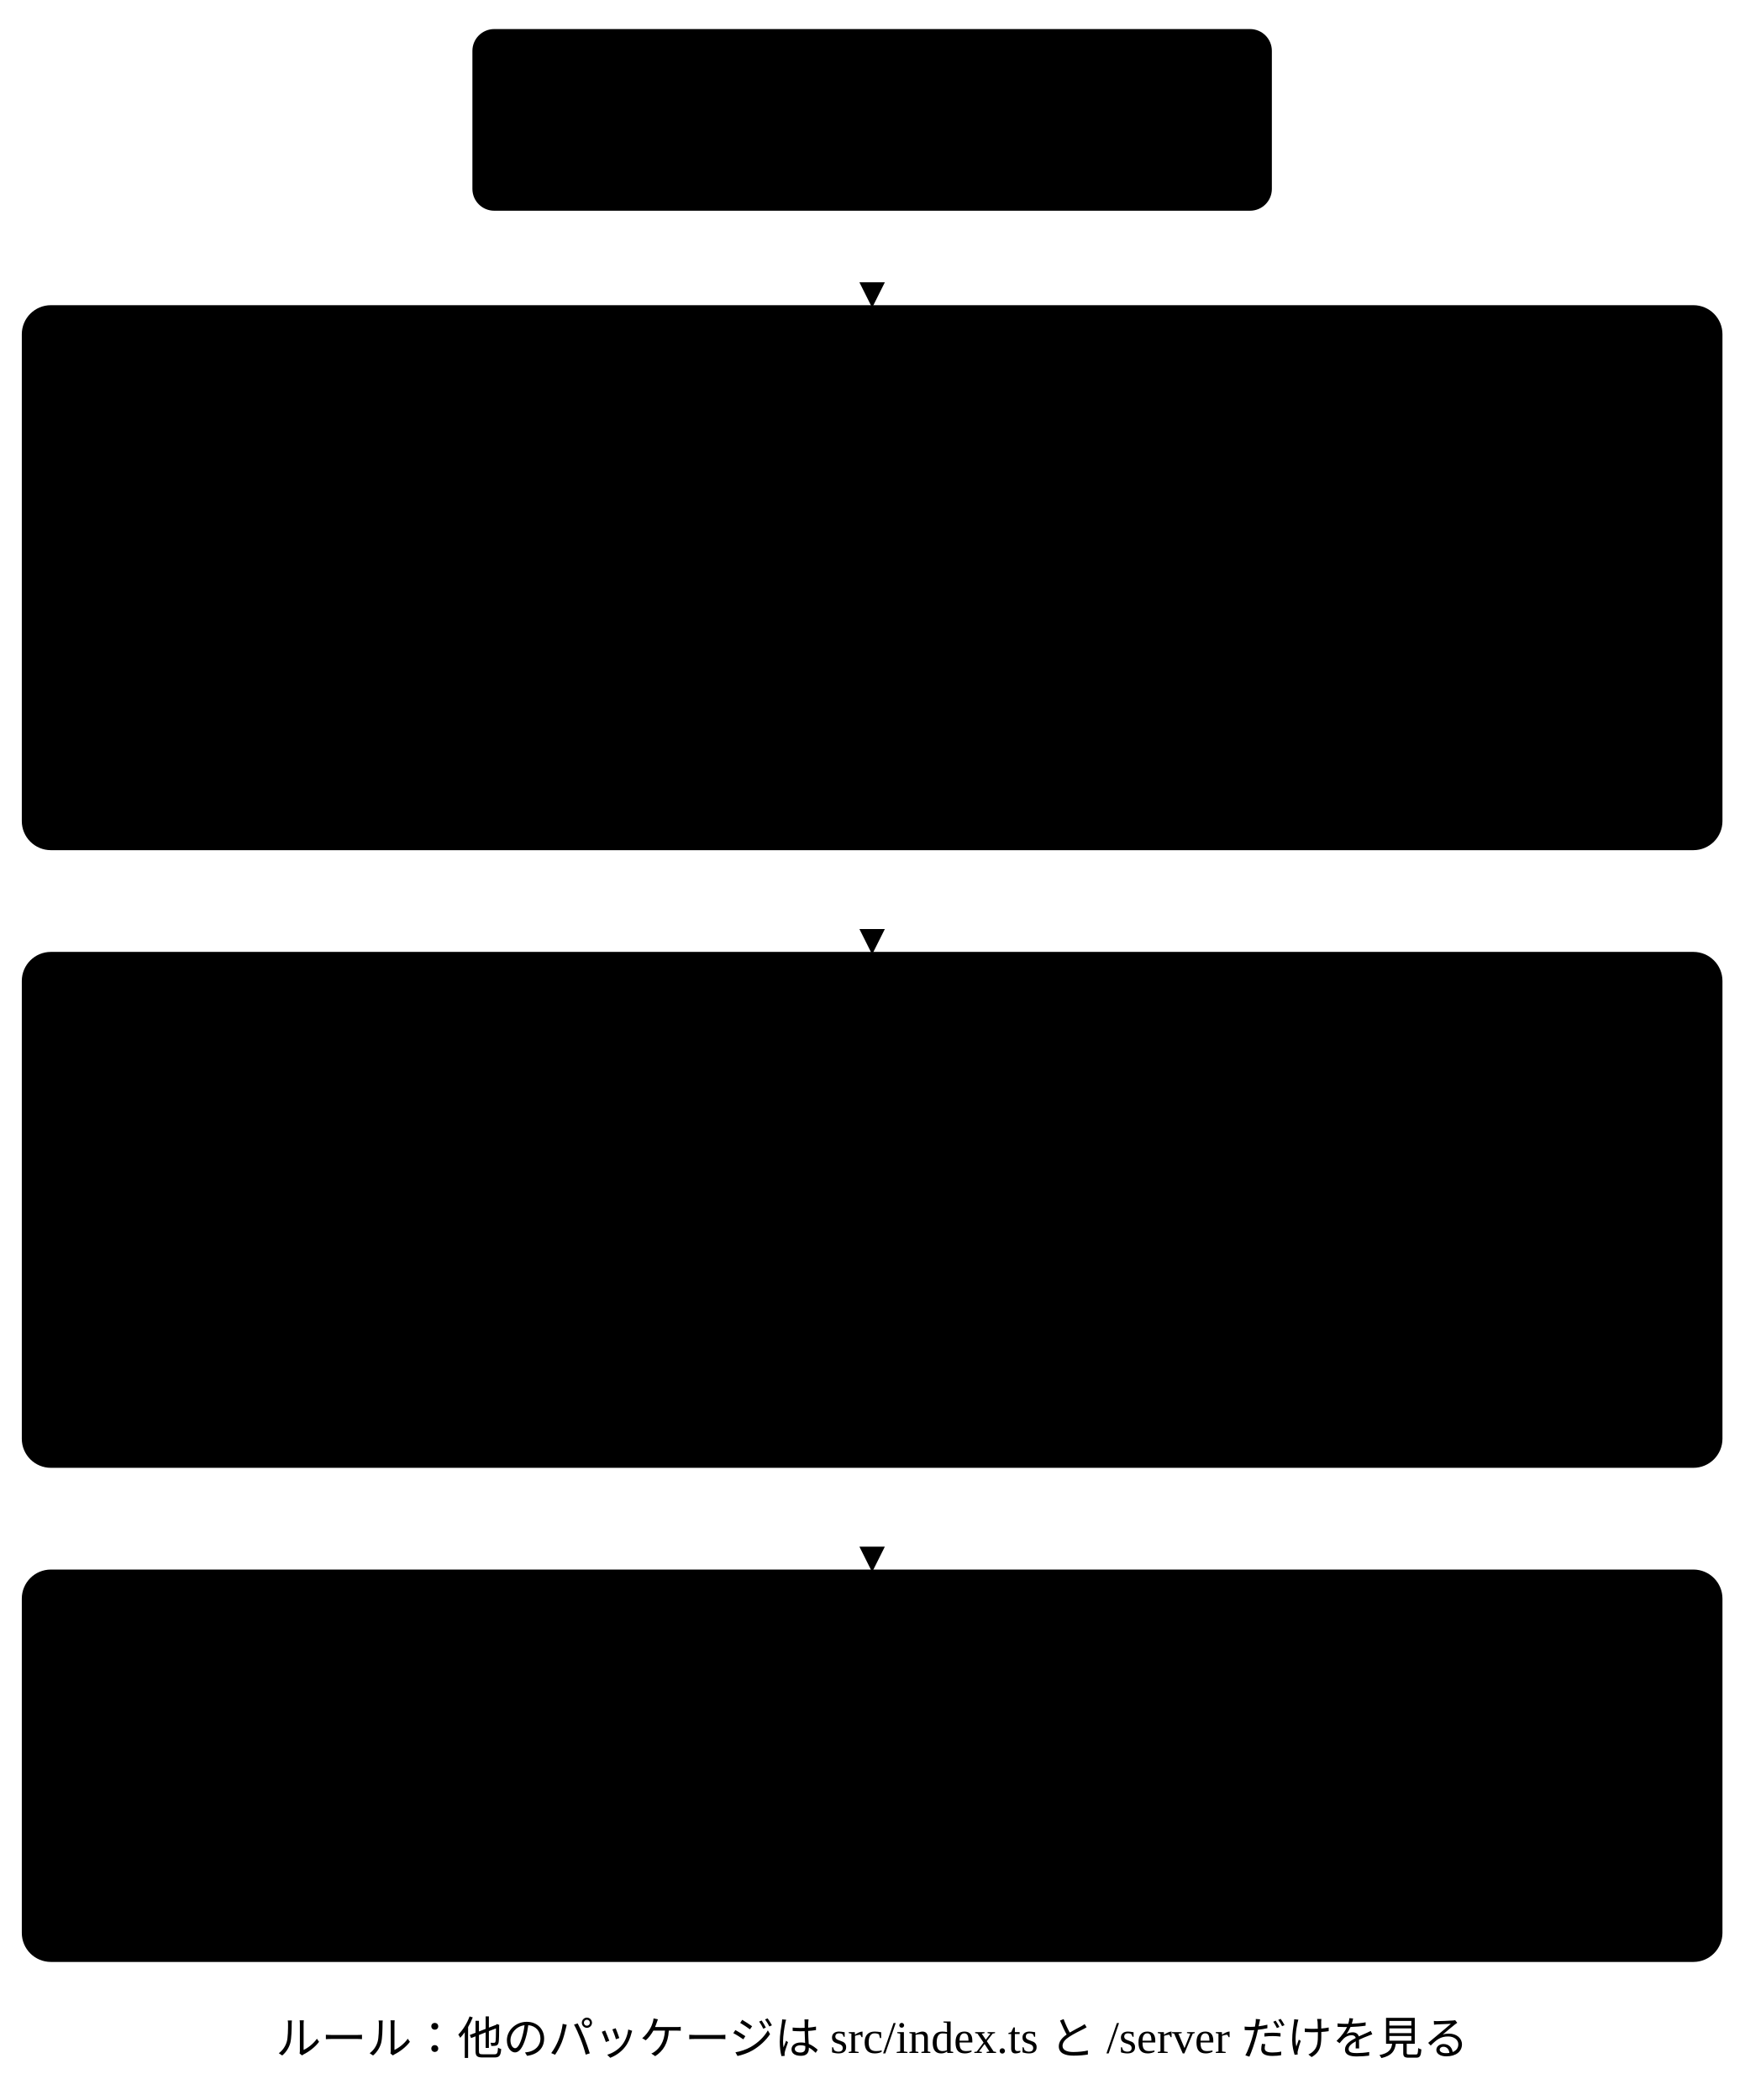
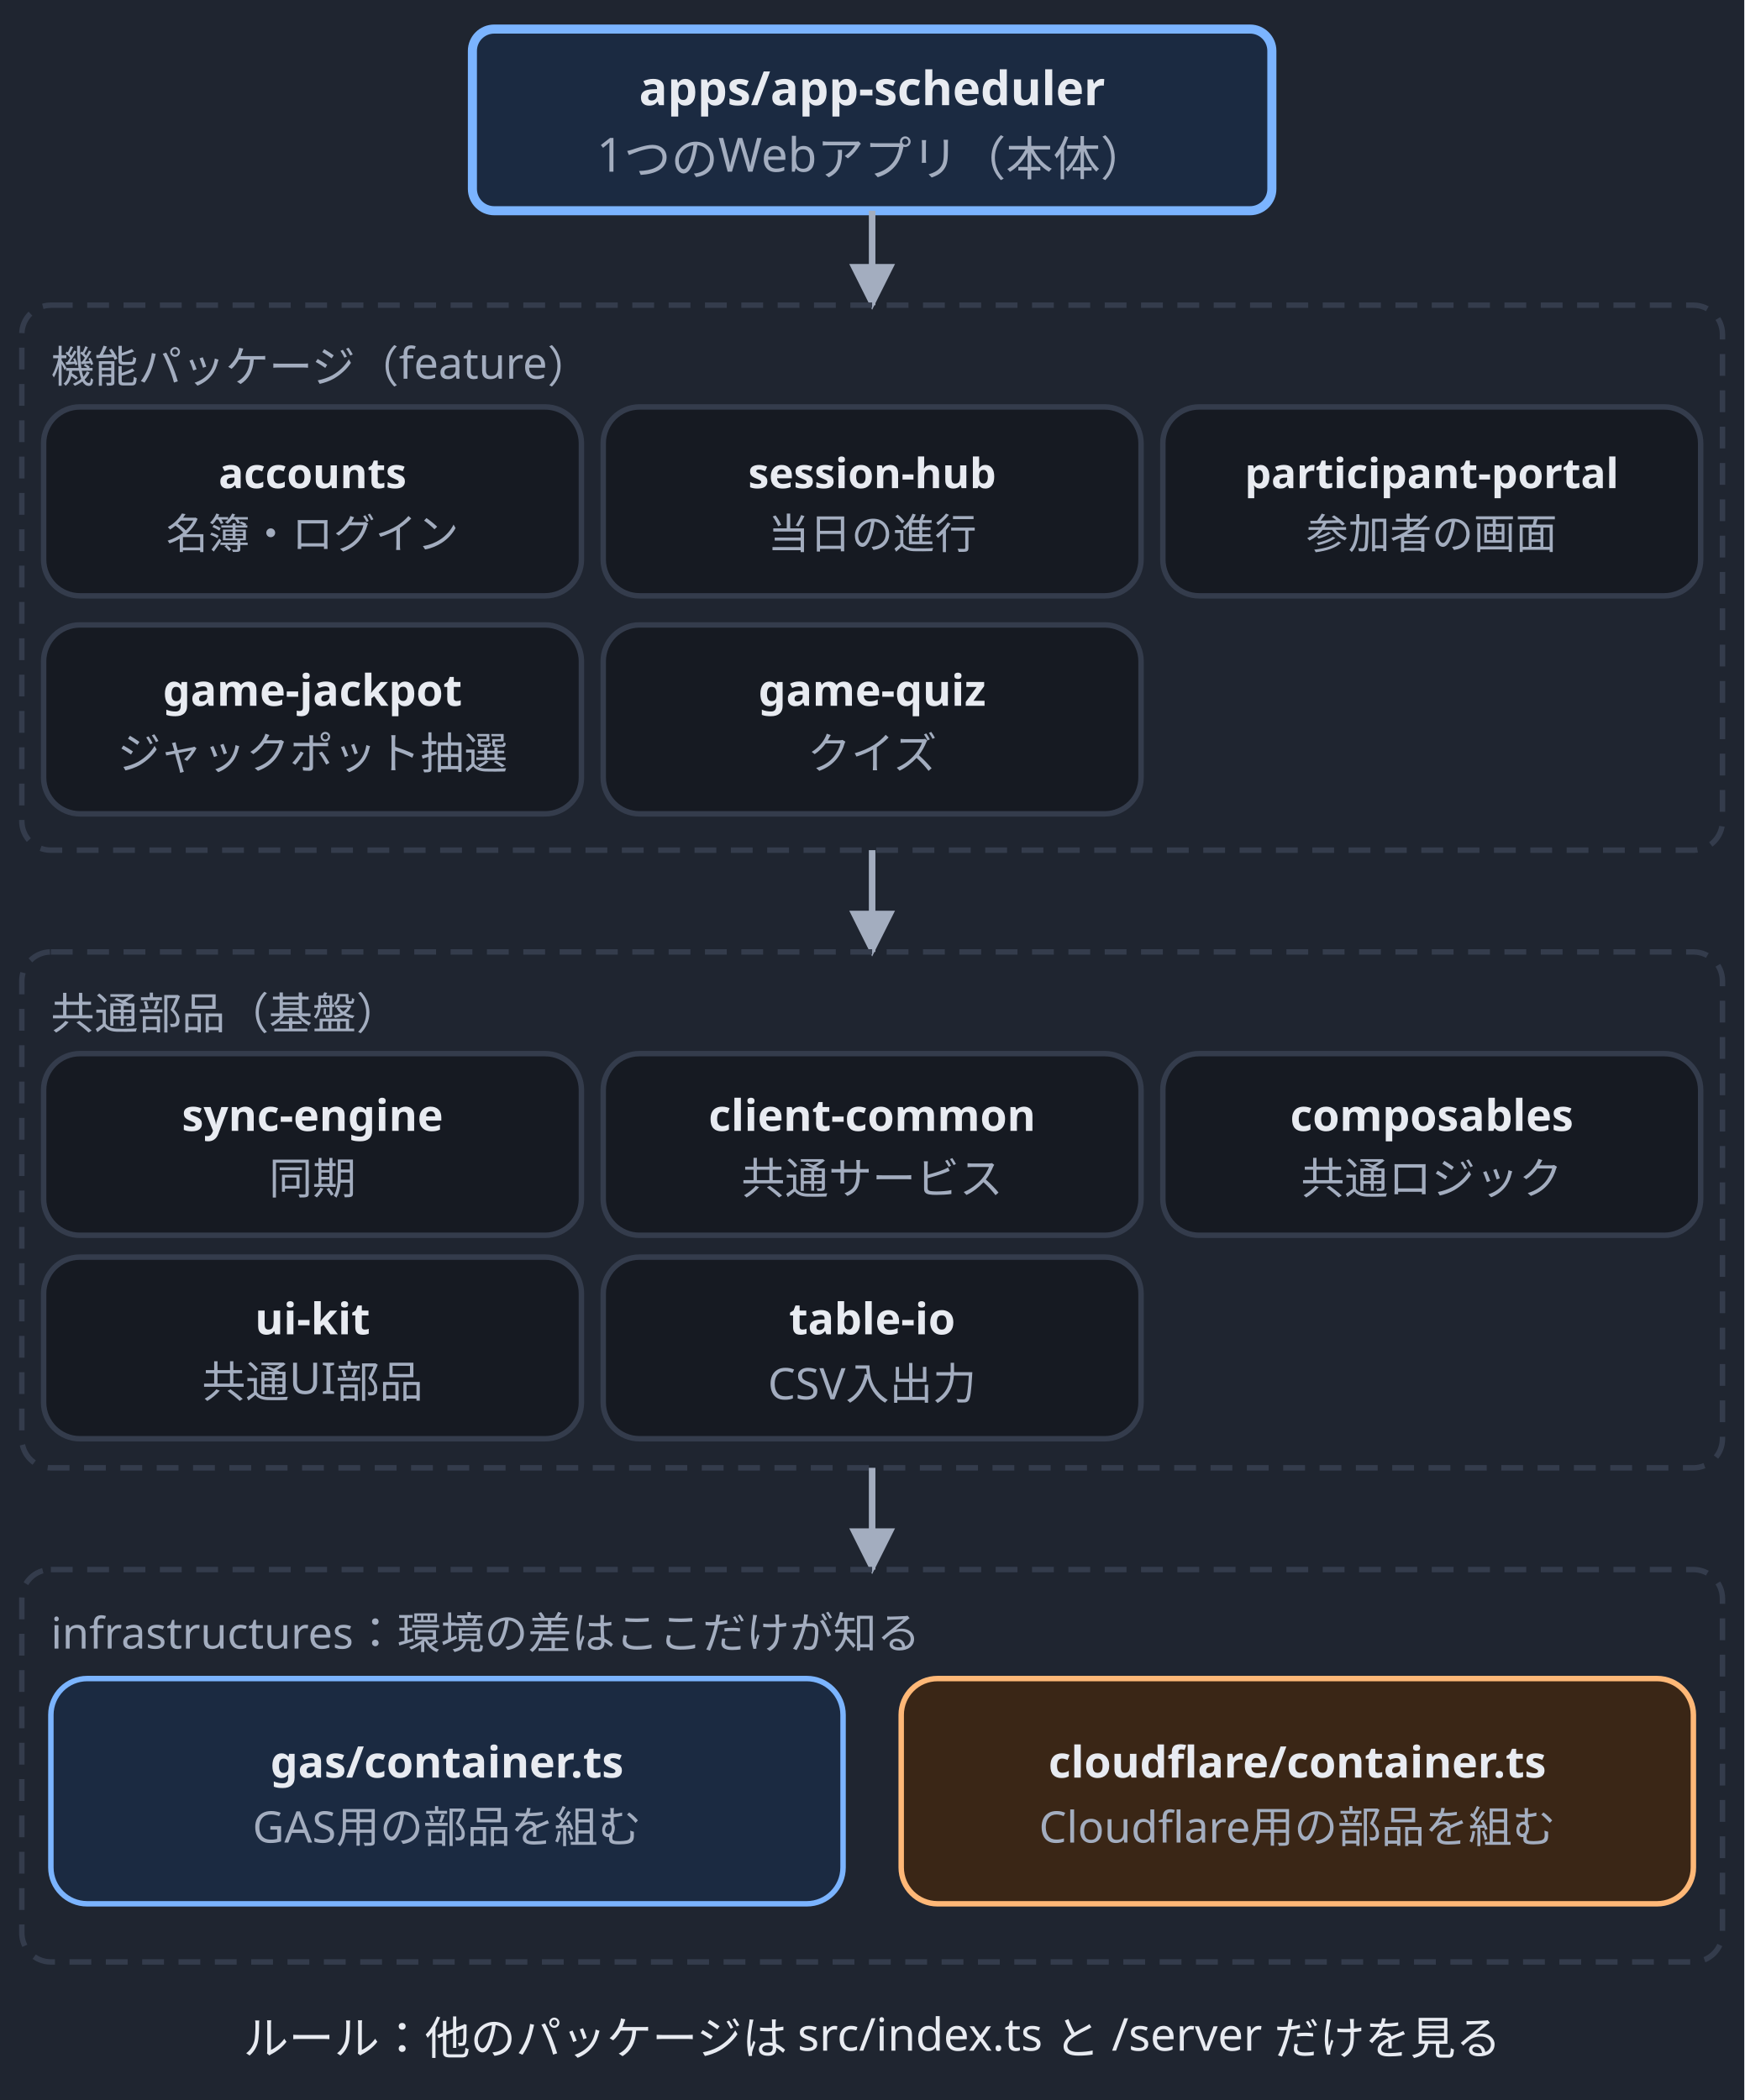
<svg xmlns="http://www.w3.org/2000/svg" viewBox="0 0 480 578" role="img" aria-label="パッケージの地図">
+   <style>
+ .bgr{fill:#1f2530}
+ .bx{fill:#161a22;stroke:#343c4c;stroke-width:1.5}
+ .bx.app{stroke:#7bb4ff;stroke-width:2.5;fill:#1b2a41}
+ .bx.gas{stroke:#7bb4ff;fill:#1b2a41}
+ .bx.cf{stroke:#ffb877;fill:#3a2616}
+ .bx.srv{stroke-width:3;stroke-dasharray:none}
+ .bx.ver{stroke:#e8ebf1;stroke-width:2.5}
+ .bx.lab{fill:#1f2530}
+ .nf{fill:none}
+ .fr{fill:none;stroke:#343c4c;stroke-width:1.5;stroke-dasharray:6 4}
+ .ln{fill:none;stroke:#a3adbf;stroke-width:1.8}.ln.ds{stroke-dasharray:5 4}
+ .ahp{fill:#a3adbf}
+ .tx{fill:#e8ebf1}.tx.b{font-weight:700}.tm{fill:#a3adbf}
+ .nm{fill:#7bb4ff}.nt{fill:#0b1220;font-weight:700}
+ text{font-family:"Hiragino Sans","Noto Sans JP","Yu Gothic",Meiryo,sans-serif}
+ </style>
+   <rect class="bgr" x="0" y="0" width="480" height="578" />
  <defs>
    <marker id="ah8" viewBox="0 0 10 10" refX="9" refY="5" markerWidth="7" markerHeight="7" orient="auto-start-reverse">
      <path d="M0,0 L10,5 L0,10 z" class="ahp" />
    </marker>
  </defs>
  <rect x="130" y="8" width="220" height="50" rx="6" class="bx app" />
  <text x="240" y="23.9" text-anchor="middle" dominant-baseline="central" class="tx b" font-size="13">apps/app-scheduler</text>
  <text x="240" y="42.1" text-anchor="middle" dominant-baseline="central" class="tm" font-size="13">1つのWebアプリ（本体）</text>
  <path d="M240,58 L240,84" class="ln" marker-end="url(#ah8)" />
  <rect x="6" y="84" width="468" height="150" rx="8" class="fr" />
  <text x="14" y="100" text-anchor="start" dominant-baseline="central" class="tm" font-size="12">機能パッケージ（feature）</text>
  <rect x="12" y="112" width="148" height="52" rx="10" class="bx" />
  <text x="86" y="129.9" text-anchor="middle" dominant-baseline="central" class="tx b" font-size="11.5">accounts</text>
  <text x="86" y="146.0" text-anchor="middle" dominant-baseline="central" class="tm" font-size="11.5">名簿・ログイン</text>
  <rect x="166" y="112" width="148" height="52" rx="10" class="bx" />
  <text x="240" y="129.9" text-anchor="middle" dominant-baseline="central" class="tx b" font-size="11.5">session-hub</text>
  <text x="240" y="146.0" text-anchor="middle" dominant-baseline="central" class="tm" font-size="11.5">当日の進行</text>
  <rect x="320" y="112" width="148" height="52" rx="10" class="bx" />
  <text x="394" y="129.9" text-anchor="middle" dominant-baseline="central" class="tx b" font-size="11.5">participant-portal</text>
  <text x="394" y="146.0" text-anchor="middle" dominant-baseline="central" class="tm" font-size="11.5">参加者の画面</text>
  <rect x="12" y="172" width="148" height="52" rx="10" class="bx" />
  <text x="86" y="189.6" text-anchor="middle" dominant-baseline="central" class="tx b" font-size="12">game-jackpot</text>
  <text x="86" y="206.4" text-anchor="middle" dominant-baseline="central" class="tm" font-size="12">ジャックポット抽選</text>
  <rect x="166" y="172" width="148" height="52" rx="10" class="bx" />
  <text x="240" y="189.6" text-anchor="middle" dominant-baseline="central" class="tx b" font-size="12">game-quiz</text>
  <text x="240" y="206.4" text-anchor="middle" dominant-baseline="central" class="tm" font-size="12">クイズ</text>
  <path d="M240,234 L240,262" class="ln" marker-end="url(#ah8)" />
  <rect x="6" y="262" width="468" height="142" rx="8" class="fr" />
  <text x="14" y="278" text-anchor="start" dominant-baseline="central" class="tm" font-size="12">共通部品（基盤）</text>
  <rect x="12" y="290" width="148" height="50" rx="10" class="bx" />
  <text x="86" y="306.6" text-anchor="middle" dominant-baseline="central" class="tx b" font-size="12">sync-engine</text>
  <text x="86" y="323.4" text-anchor="middle" dominant-baseline="central" class="tm" font-size="12">同期</text>
  <rect x="166" y="290" width="148" height="50" rx="10" class="bx" />
  <text x="240" y="306.6" text-anchor="middle" dominant-baseline="central" class="tx b" font-size="12">client-common</text>
  <text x="240" y="323.4" text-anchor="middle" dominant-baseline="central" class="tm" font-size="12">共通サービス</text>
  <rect x="320" y="290" width="148" height="50" rx="10" class="bx" />
  <text x="394" y="306.6" text-anchor="middle" dominant-baseline="central" class="tx b" font-size="12">composables</text>
  <text x="394" y="323.4" text-anchor="middle" dominant-baseline="central" class="tm" font-size="12">共通ロジック</text>
  <rect x="12" y="346" width="148" height="50" rx="10" class="bx" />
  <text x="86" y="362.6" text-anchor="middle" dominant-baseline="central" class="tx b" font-size="12">ui-kit</text>
  <text x="86" y="379.4" text-anchor="middle" dominant-baseline="central" class="tm" font-size="12">共通UI部品</text>
  <rect x="166" y="346" width="148" height="50" rx="10" class="bx" />
  <text x="240" y="362.6" text-anchor="middle" dominant-baseline="central" class="tx b" font-size="12">table-io</text>
  <text x="240" y="379.4" text-anchor="middle" dominant-baseline="central" class="tm" font-size="12">CSV入出力</text>
  <path d="M240,404 L240,432" class="ln" marker-end="url(#ah8)" />
  <rect x="6" y="432" width="468" height="108" rx="8" class="fr" />
  <text x="14" y="448" text-anchor="start" dominant-baseline="central" class="tm" font-size="12">infrastructures：環境の差はここだけが知る</text>
  <rect x="14" y="462" width="218" height="62" rx="10" class="bx gas" />
  <text x="123" y="484.6" text-anchor="middle" dominant-baseline="central" class="tx b" font-size="12">gas/container.ts</text>
  <text x="123" y="501.4" text-anchor="middle" dominant-baseline="central" class="tm" font-size="12">GAS用の部品を組む</text>
  <rect x="248" y="462" width="218" height="62" rx="10" class="bx cf" />
  <text x="357" y="484.6" text-anchor="middle" dominant-baseline="central" class="tx b" font-size="12">cloudflare/container.ts</text>
  <text x="357" y="501.4" text-anchor="middle" dominant-baseline="central" class="tm" font-size="12">Cloudflare用の部品を組む</text>
  <text x="240" y="560" text-anchor="middle" dominant-baseline="central" class="tx" font-size="12.5">ルール：他のパッケージは src/index.ts と /server だけを見る</text>
</svg>
